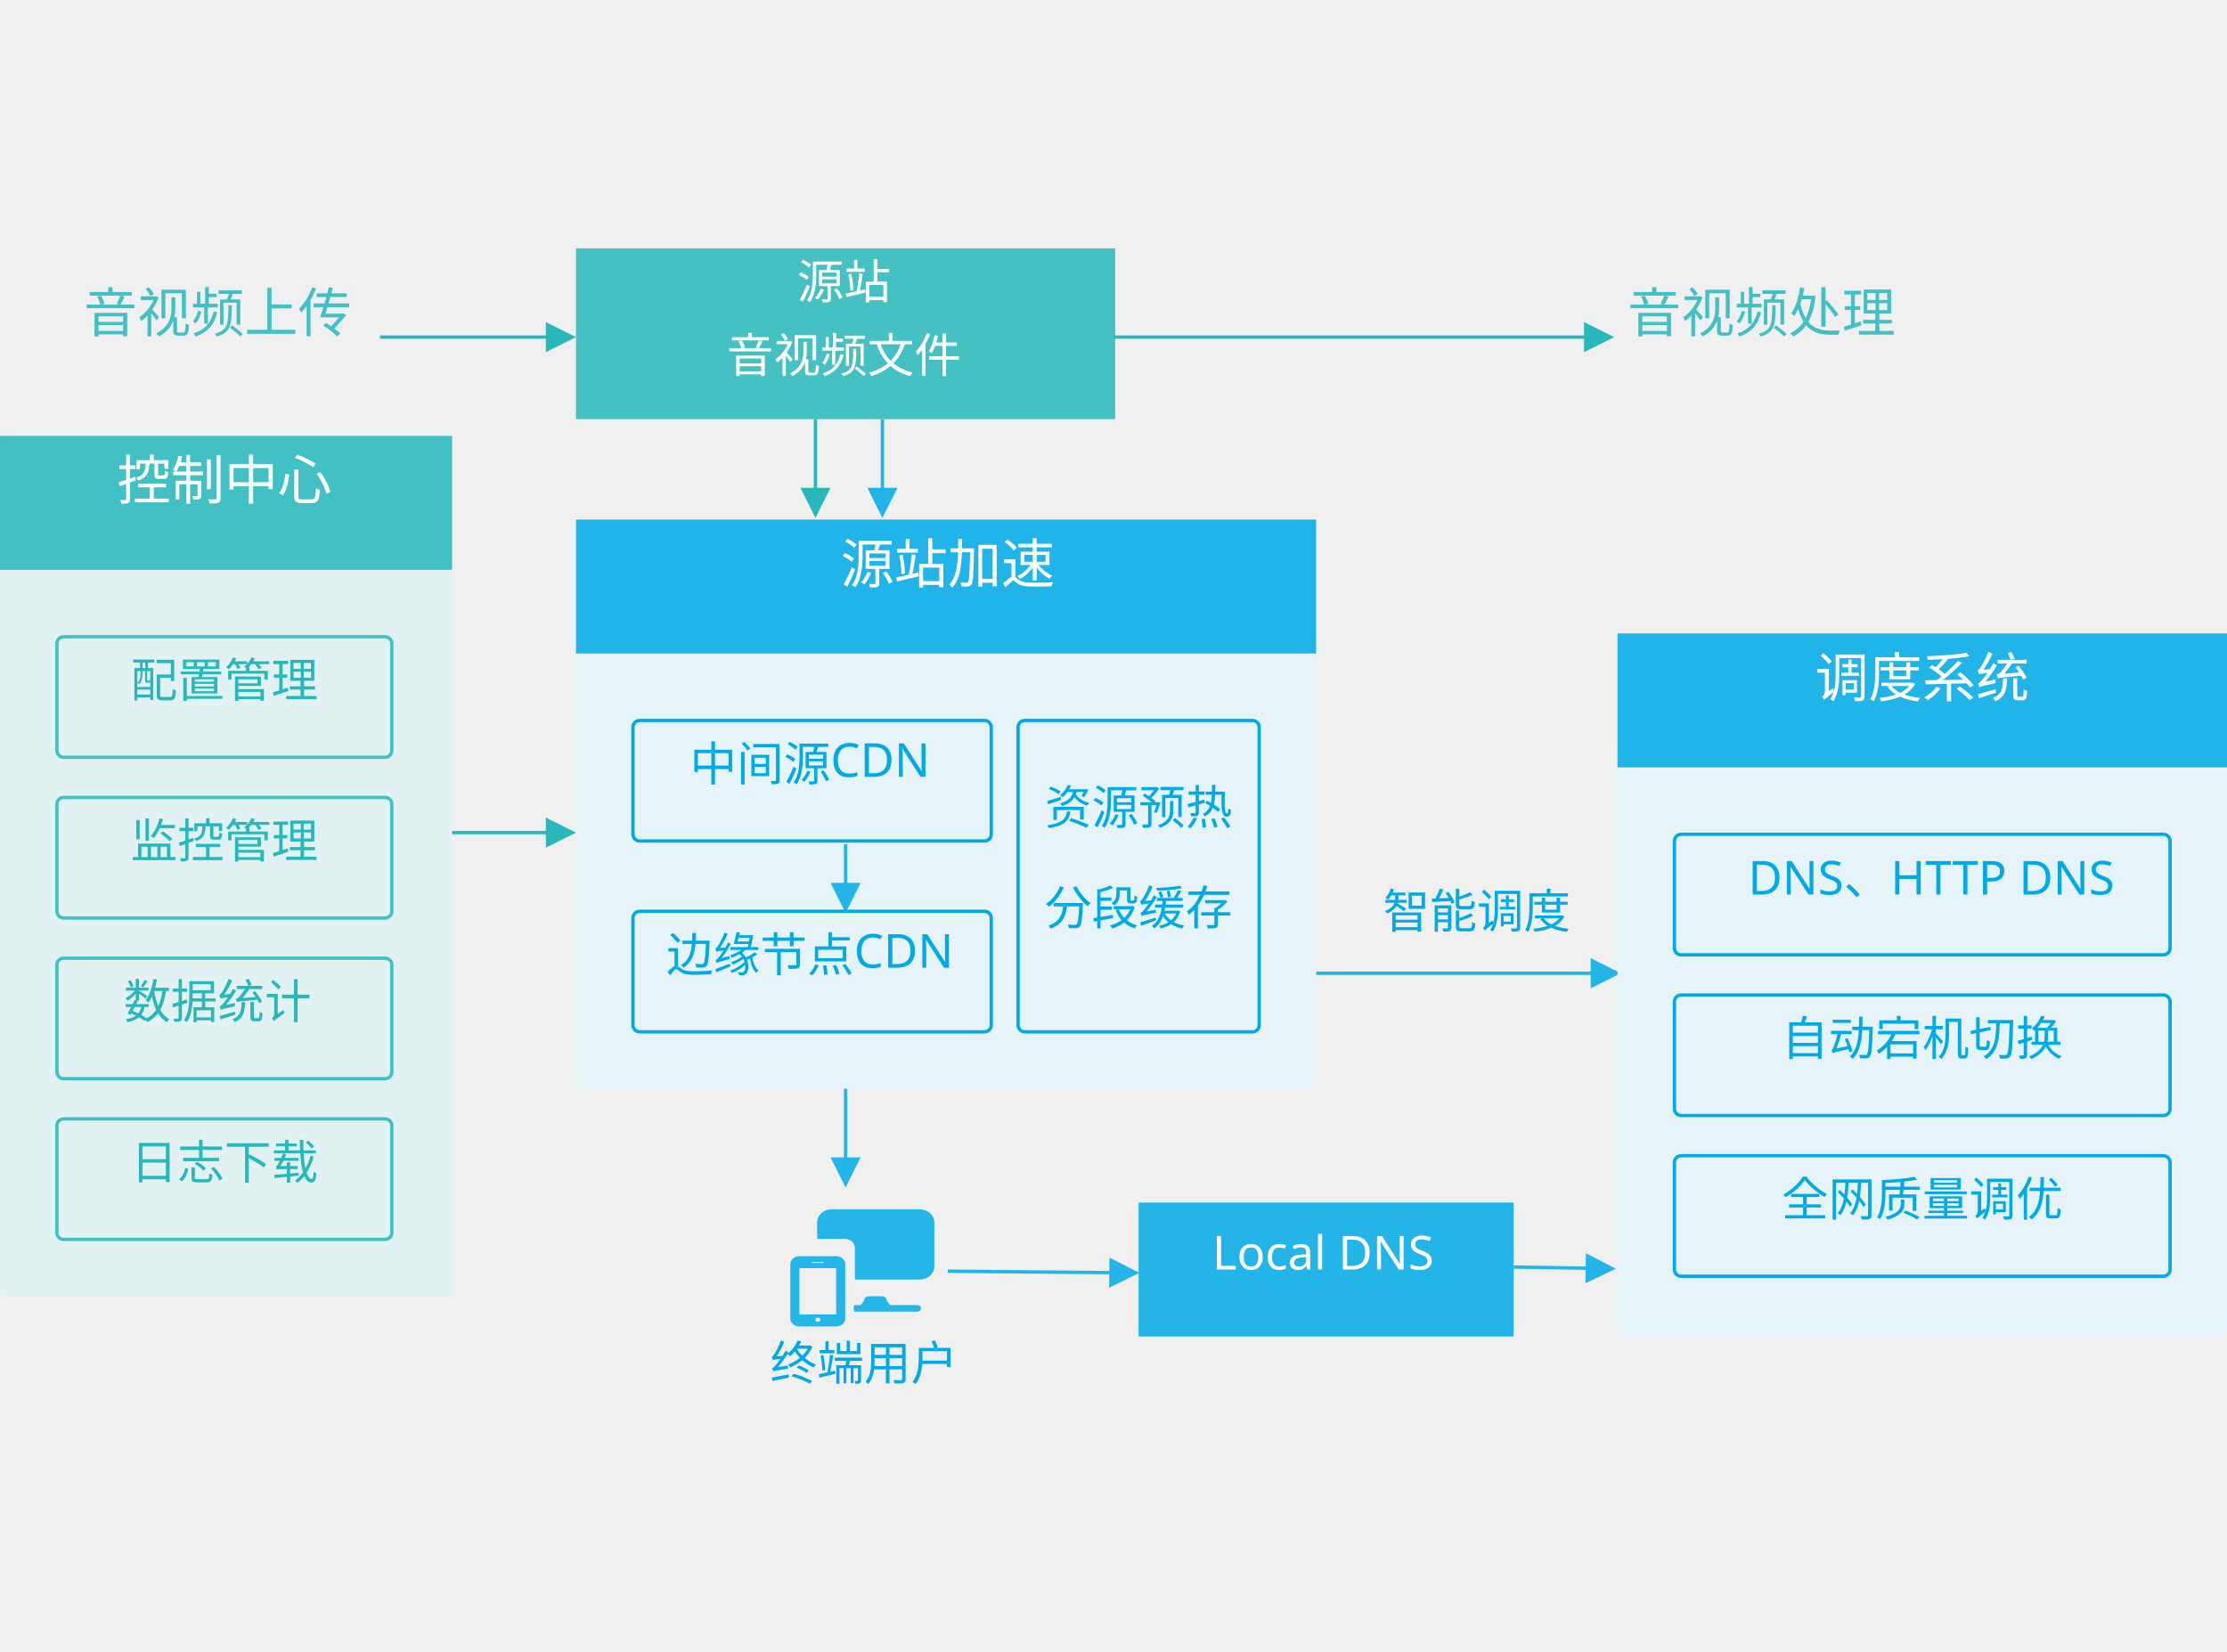
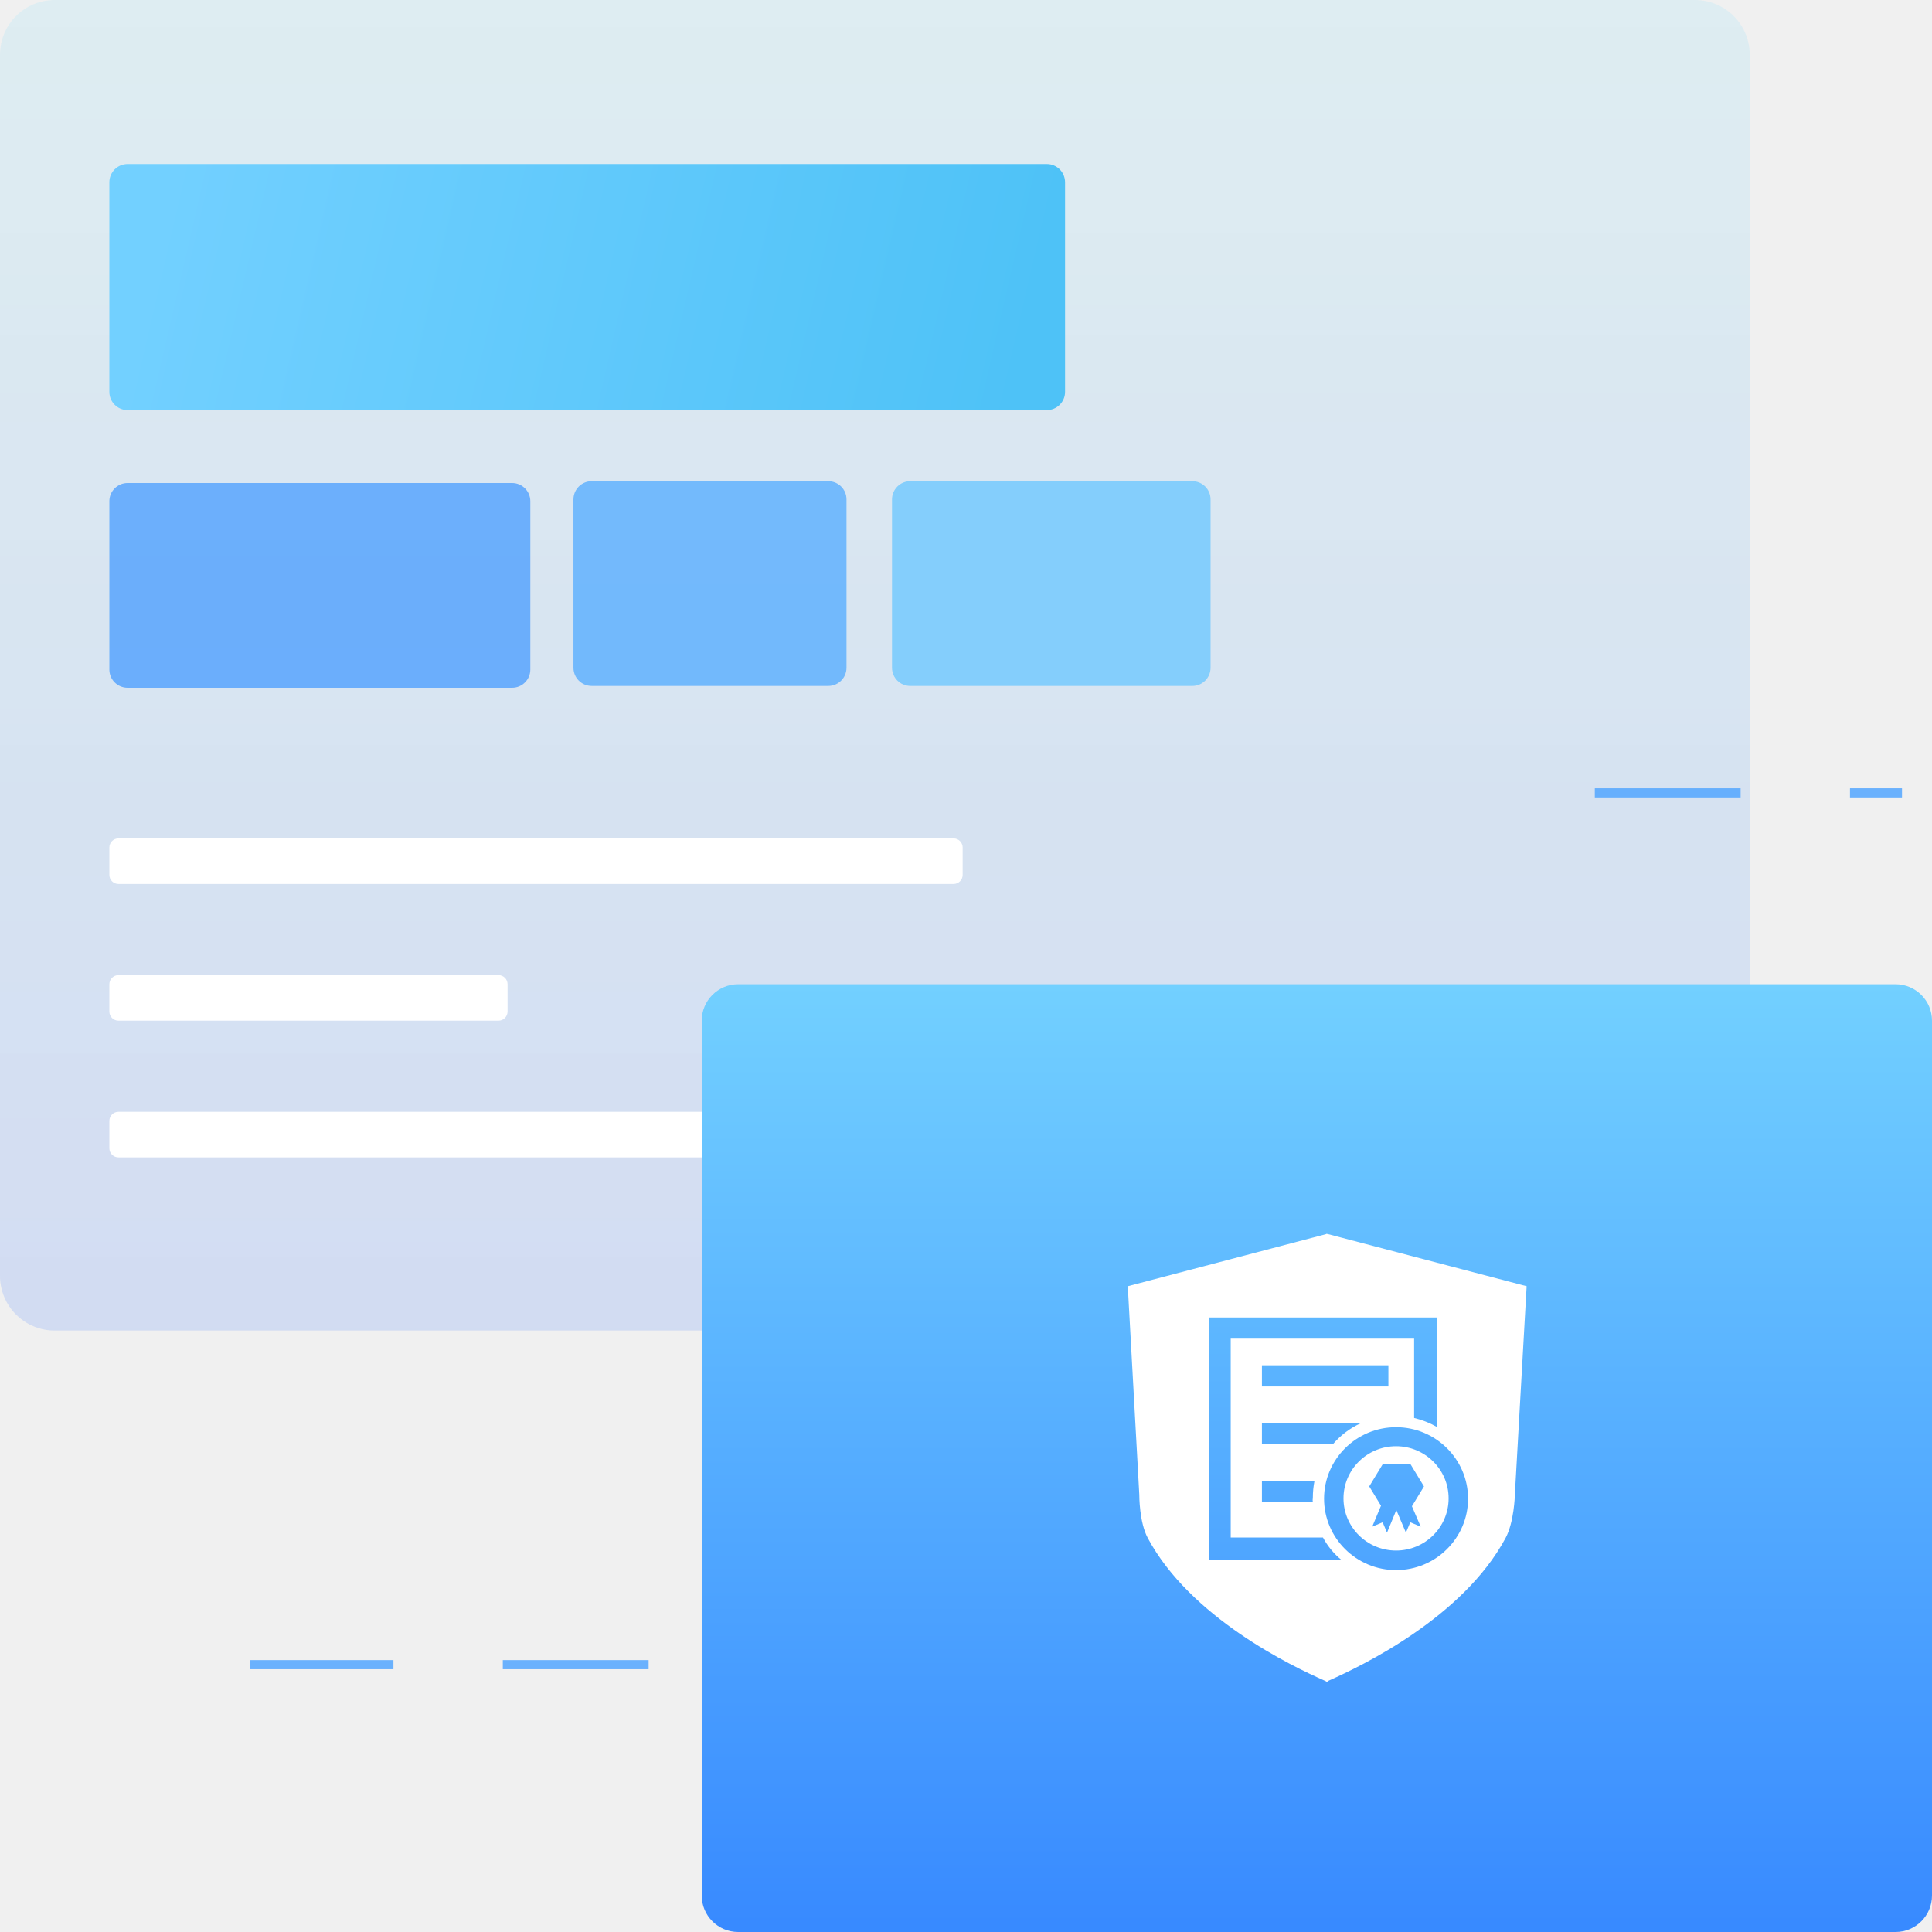
- <svg xmlns="http://www.w3.org/2000/svg" width="465px" height="345px" viewBox="0 0 665 345" version="1.1">
+ <svg xmlns="http://www.w3.org/2000/svg" width="212px" height="212px" viewBox="0 0 212 212" version="1.1">
+   <defs>
+     <linearGradient x1="50%" y1="0%" x2="50%" y2="100%" id="linearGradient-1">
+       <stop stop-color="#77DCFD" stop-opacity="0.244" offset="0%" />
+       <stop stop-color="#427AF9" stop-opacity="0.295" offset="100%" />
+     </linearGradient>
+     <linearGradient x1="4.112%" y1="46.686%" x2="97.209%" y2="52.216%" id="linearGradient-2">
+       <stop stop-color="#72D0FF" offset="0%" />
+       <stop stop-color="#4EC2F7" offset="100%" />
+     </linearGradient>
+     <linearGradient x1="50%" y1="0.422%" x2="50%" y2="98.899%" id="linearGradient-3">
+       <stop stop-color="#72D0FF" offset="0%" />
+       <stop stop-color="#388AFF" offset="99.947%" />
+     </linearGradient>
+   </defs>
  <g id="产品" stroke="none" stroke-width="1" fill="none" fill-rule="evenodd">
-     <g id="基础服务-CDN02✅" transform="translate(-440, -1786)">
-       <g id="产品介绍-2备份-2" transform="translate(0, 1496)">
-         <g id="编组" transform="translate(372, 256)">
-           <g id="编组-3" transform="translate(68, 34)">
-             <path id="路径-15备份-12" d="M163,170 L172,174.5 L163,179 L163,175 L125,175 L125,174 L163,174 L163,170 Z" fill="#28B8BB" fill-rule="nonzero" />
-             <path id="路径-15备份-12" d="M163,22 L172,26.5 L163,31 L163,27 L113.5,27 L113.5,26 L163,26 L163,22 Z" fill="#28B8BB" fill-rule="nonzero" />
-             <path id="路径-15备份-13" d="M473,22 L482,26.5 L473,31 L473,27 L332.5,27 L332.5,26 L473,26 L473,22 Z" fill="#28B8BB" fill-rule="nonzero" />
-             <path id="路径-15备份-14" d="M331.29,301.425 L340.25,306.004 L331.211,310.425 L331.245,306.425 L282.996,306 L283.004,305 L331.254,305.425 L331.29,301.425 Z" fill="#23B4E8" fill-rule="nonzero" />
-             <path id="路径-15备份-15" d="M473.576,300.109 L482.5,304.758 L473.426,309.108 L473.493,305.107 L451.992,304.75 L452.008,303.75 L473.509,304.108 L473.576,300.109 Z" fill="#23B4E8" fill-rule="nonzero" />
-             <path id="路径-15备份-16" d="M475,212 L484,216.5 L475,221 L475,217 L393,217 L393,216 L475,216 L475,212 Z" fill="#23B4E8" fill-rule="nonzero" />
-             <path id="路径-15备份-17" d="M244,51 L244,71.5 L248,71.5 L243.5,80.5 L239,71.5 L243,71.5 L243,51 L244,51 Z" fill="#28B8BB" fill-rule="nonzero" />
-             <path id="路径-15备份-18" d="M253,247 L253,271.5 L257,271.5 L252.5,280.5 L248,271.5 L252,271.5 L252,247 L253,247 Z" fill="#23B4E8" fill-rule="nonzero" />
-             <path id="路径-15备份-19" d="M264,51 L264,71.5 L268,71.5 L263.5,80.5 L259,71.5 L263,71.5 L263,51 L264,51 Z" fill="#21B4E9" fill-rule="nonzero" />
-             <g id="zhongduanjianshe备份" transform="translate(236, 287)" fill="#24B5E9" fill-rule="nonzero">
-               <path d="M37.829,28.617 L29.803,28.617 L28.791,27.306 C28.798,26.953 28.641,26.613 28.356,26.363 C28.071,26.113 27.683,25.975 27.281,25.981 L23.525,25.981 C23.125,25.976 22.74,26.111 22.455,26.358 C22.171,26.605 22.012,26.942 22.014,27.292 L21.002,28.617 L18.978,28.617 L18.978,30.574 L37.909,30.574 C38.526,30.559 39.013,30.109 39,29.568 C39.001,29.302 38.875,29.048 38.652,28.867 C38.43,28.687 38.131,28.596 37.829,28.617 L37.829,28.617 Z M13.688,14 L2.72,14 C2.001,13.995 1.309,14.241 0.798,14.686 C0.287,15.13 0,15.735 0,16.366 L0,32.641 C0.002,33.271 0.29,33.874 0.801,34.317 C1.312,34.76 2.002,35.005 2.72,35 L13.688,35 C14.406,35.005 15.096,34.76 15.607,34.317 C16.118,33.874 16.406,33.271 16.408,32.641 L16.408,16.366 C16.399,15.054 15.183,13.996 13.688,14 Z M6.397,15.825 C6.43,15.778 6.486,15.748 6.547,15.741 L9.861,15.741 C9.953,15.759 10.017,15.832 10.011,15.915 C10.011,15.977 9.94,16.019 9.861,16.047 L6.547,16.047 C6.488,16.054 6.428,16.03 6.397,15.984 C6.37,15.965 6.355,15.935 6.355,15.905 C6.355,15.874 6.37,15.844 6.397,15.825 L6.397,15.825 Z M8.2,33.647 C7.795,33.643 7.47,33.353 7.473,32.997 C7.475,32.642 7.805,32.355 8.211,32.357 C8.616,32.358 8.943,32.646 8.943,33.002 C8.939,33.357 8.612,33.643 8.208,33.647 L8.2,33.647 Z M13.688,31.413 L2.696,31.413 L2.696,17.587 L13.664,17.587 L13.688,31.413 Z" id="形状" />
-               <path d="M38.621,0 L12.379,0 C11.224,-0.005 10.113,0.406 9.292,1.144 C8.471,1.882 8.006,2.886 8,3.936 L8,8.852 L16.329,8.852 C17.106,8.848 17.852,9.126 18.404,9.623 C18.955,10.12 19.267,10.796 19.269,11.501 L19.269,21 L38.621,21 C39.776,21.005 40.887,20.594 41.708,19.856 C42.529,19.118 42.994,18.114 43,17.064 L43,3.936 C42.994,2.886 42.529,1.882 41.708,1.144 C40.887,0.406 39.776,-0.005 38.621,0 Z" id="路径" />
-             </g>
-             <path d="M2,56 L133,56 C134.105,56 135,56.895 135,58 L135,311 C135,312.105 134.105,313 133,313 L2,313 C0.895,313 1.3527075e-16,312.105 0,311 L0,58 C-1.3527075e-16,56.895 0.895,56 2,56 Z" id="矩形备份-42" fill="#E2F2F3" />
-             <path d="M485,115 L663,115 C664.105,115 665,115.895 665,117 L665,323 C665,324.105 664.105,325 663,325 L485,325 C483.895,325 483,324.105 483,323 L483,117 C483,115.895 483.895,115 485,115 Z" id="矩形备份-43" fill="#E6F4F9" />
-             <path d="M174,81 L391,81 C392.105,81 393,81.895 393,83 L393,249 C393,250.105 392.105,251 391,251 L174,251 C172.895,251 172,250.105 172,249 L172,83 C172,81.895 172.895,81 174,81 Z" id="矩形备份-44" fill="#E6F4F9" />
-             <path id="路径-15备份-20" d="M253,178 L253,189.5 L257,189.5 L252.5,198.5 L248,189.5 L252,189.5 L252,178 L253,178 Z" fill="#23B4E8" fill-rule="nonzero" />
-             <rect id="矩形备份-36" stroke="#42C0C3" x="17" y="116" width="100" height="36" rx="2" />
-             <rect id="矩形备份-48" stroke="#00AAE7" x="500" y="175" width="148" height="36" rx="2" />
-             <rect id="矩形备份-45" stroke="#00AAE7" x="189" y="141" width="107" height="36" rx="2" />
-             <rect id="矩形备份-51" stroke="#00AAE7" x="304" y="141" width="72" height="93" rx="2" />
-             <rect id="矩形备份-63" stroke="#42C0C3" x="17" y="164" width="100" height="36" rx="2" />
-             <rect id="矩形备份-64" stroke="#00AAE7" x="500" y="223" width="148" height="36" rx="2" />
-             <rect id="矩形备份-65" stroke="#00AAE7" x="189" y="198" width="107" height="36" rx="2" />
-             <rect id="矩形备份-66" stroke="#42C0C3" x="17" y="212" width="100" height="36" rx="2" />
-             <rect id="矩形备份-67" stroke="#00AAE7" x="500" y="271" width="148" height="36" rx="2" />
-             <rect id="矩形备份-68" stroke="#42C0C3" x="17" y="260" width="100" height="36" rx="2" />
-             <rect id="矩形备份-52" fill="#28B8BB" opacity="0.854" x="0" y="56" width="135" height="40" />
-             <rect id="矩形备份-53" fill="#28B8BB" opacity="0.854" x="172" y="0" width="161" height="51" />
-             <rect id="矩形备份-54" fill="#00AAE7" opacity="0.854" x="483" y="115" width="182" height="40" />
-             <rect id="矩形备份-55" fill="#00AAE7" opacity="0.854" x="340" y="285" width="112" height="40" />
-             <rect id="矩形备份-56" fill="#00AAE7" opacity="0.854" x="172" y="81" width="221" height="40" />
-             <text id="控制中心备份" font-family="PingFangSC-Medium, PingFang SC" font-size="16" font-weight="400" line-spacing="36" fill="#FFFFFF">
-               <tspan x="35" y="75">控制中心</tspan>
-             </text>
-             <text id="音视频上传" font-family="PingFangSC-Medium, PingFang SC" font-size="16" font-weight="400" line-spacing="36" fill="#42C0C3">
-               <tspan x="25" y="25">音视频上传</tspan>
-             </text>
-             <text id="音视频处理" font-family="PingFangSC-Medium, PingFang SC" font-size="16" font-weight="400" line-spacing="36" fill="#42C0C3">
-               <tspan x="486" y="25">音视频处理</tspan>
-             </text>
-             <text id="调度系统备份" font-family="PingFangSC-Medium, PingFang SC" font-size="16" font-weight="400" line-spacing="36" fill="#FFFFFF">
-               <tspan x="542" y="134">调度系统</tspan>
-             </text>
-             <text id="源站加速备份" font-family="PingFangSC-Medium, PingFang SC" font-size="16" font-weight="400" line-spacing="36" fill="#FFFFFF">
-               <tspan x="251" y="100">源站加速</tspan>
-             </text>
-             <text id="配置管理备份" font-family="PingFangSC-Regular, PingFang SC" font-size="14" font-weight="normal" line-spacing="30" fill="#28B8BB">
-               <tspan x="39" y="134">配置管理</tspan>
-             </text>
-             <text id="DNS、HTTP-DNS备份" font-family="PingFangSC-Regular, PingFang SC" font-size="14" font-weight="normal" line-spacing="30" fill="#00AAE7">
-               <tspan x="522" y="193">DNS、HTTP DNS</tspan>
-             </text>
-             <text id="中间源CDN备份" font-family="PingFangSC-Regular, PingFang SC" font-size="14" font-weight="normal" line-spacing="30" fill="#00AAE7">
-               <tspan x="206" y="159">中间源CDN</tspan>
-             </text>
-             <text id="资源预热分段缓存备份" font-family="PingFangSC-Regular, PingFang SC" font-size="14" font-weight="normal" line-spacing="30" fill="#00AAE7">
-               <tspan x="312" y="172">资源预热</tspan>
-               <tspan x="312" y="202">分段缓存</tspan>
-             </text>
-             <text id="智能调度备份" font-family="PingFangSC-Regular, PingFang SC" font-size="14" font-weight="normal" line-spacing="30" fill="#00AAE7">
-               <tspan x="413" y="203">智能调度</tspan>
-             </text>
-             <text id="终端用户备份" font-family="PingFangSC-Regular, PingFang SC" font-size="14" font-weight="normal" line-spacing="30" fill="#00AAE7">
-               <tspan x="230" y="338">终端用户</tspan>
-             </text>
-             <text id="源站备份" font-family="PingFangSC-Regular, PingFang SC" font-size="14" font-weight="normal" line-spacing="30" fill="#FFFFFF">
-               <tspan x="238" y="15">源站</tspan>
-             </text>
-             <text id="音视频文件" font-family="PingFangSC-Regular, PingFang SC" font-size="14" font-weight="normal" line-spacing="30" fill="#FFFFFF">
-               <tspan x="217" y="37">音视频文件</tspan>
-             </text>
-             <text id="Local-DNS备份" font-family="PingFangSC-Regular, PingFang SC" font-size="14" font-weight="normal" line-spacing="30" fill="#FFFFFF">
-               <tspan x="362" y="305">Local DNS</tspan>
-             </text>
-             <text id="监控管理备份" font-family="PingFangSC-Regular, PingFang SC" font-size="14" font-weight="normal" line-spacing="30" fill="#28B8BB">
-               <tspan x="39" y="182">监控管理</tspan>
-             </text>
-             <text id="自动宕机切换备份" font-family="PingFangSC-Regular, PingFang SC" font-size="14" font-weight="normal" line-spacing="30" fill="#00AAE7">
-               <tspan x="532" y="241">自动宕机切换</tspan>
-             </text>
-             <text id="边缘节点CDN备份" font-family="PingFangSC-Regular, PingFang SC" font-size="14" font-weight="normal" line-spacing="30" fill="#00AAE7">
-               <tspan x="199" y="216">边缘节点CDN</tspan>
-             </text>
-             <text id="数据统计备份" font-family="PingFangSC-Regular, PingFang SC" font-size="14" font-weight="normal" line-spacing="30" fill="#28B8BB">
-               <tspan x="37" y="230">数据统计</tspan>
-             </text>
-             <text id="全网质量调优备份" font-family="PingFangSC-Regular, PingFang SC" font-size="14" font-weight="normal" line-spacing="30" fill="#00AAE7">
-               <tspan x="532" y="289">全网质量调优</tspan>
-             </text>
-             <text id="日志下载备份" font-family="PingFangSC-Regular, PingFang SC" font-size="14" font-weight="normal" line-spacing="30" fill="#28B8BB">
-               <tspan x="39" y="278">日志下载</tspan>
-             </text>
-           </g>
+     <g id="基础服务-证书02✅" transform="translate(-370, -4492)">
+       <g id="编组-12" transform="translate(370, 4492)">
+         <rect id="矩形" fill="url(#linearGradient-1)" opacity="0.6" x="0" y="0" width="192" height="146" rx="6" />
+         <rect id="矩形" fill="url(#linearGradient-2)" x="12" y="18" width="104.869" height="27" rx="2" />
+         <rect id="矩形备份-3" fill="#479CFF" opacity="0.748" x="12" y="53" width="46.192" height="22.472" rx="2" />
+         <rect id="矩形备份-4" fill="#55ADFF" opacity="0.776" x="62.924" y="52.801" width="29.963" height="22.472" rx="2" />
+         <rect id="矩形备份-5" fill="#6AC7FF" opacity="0.762" x="97.88" y="52.801" width="34.956" height="22.472" rx="2" />
+         <rect id="矩形" fill="#FFFFFF" x="12" y="107" width="43.696" height="5" rx="1" />
+         <rect id="矩形备份-6" fill="#FFFFFF" x="12" y="92" width="93.633" height="5" rx="1" />
+         <rect id="矩形备份-2" fill="#FFFFFF" x="12" y="122" width="118.602" height="5" rx="1" />
+         <rect id="矩形" fill="url(#linearGradient-3)" x="77" y="108" width="135" height="104" rx="4" />
+         <g id="cas-SSL服务" transform="translate(115, 130)" fill-rule="nonzero">
+           <rect id="矩形" fill="#000000" opacity="0" x="0" y="0" width="59.925" height="59.925" />
+           <path d="M30.711,5.416 L30.531,5.387 L30.531,5.416 L8.753,11.139 L10.015,34.002 C10.015,34.151 10.015,37.042 10.946,38.771 C15.632,47.504 26.716,52.81 30.291,54.39 C30.291,54.39 30.411,54.449 30.501,54.479 L30.501,54.539 C30.531,54.539 30.561,54.509 30.591,54.509 C30.621,54.509 30.681,54.539 30.681,54.539 L30.681,54.479 C30.771,54.449 30.831,54.39 30.861,54.39 C34.406,52.81 45.52,47.504 50.206,38.771 C51.137,37.042 51.227,34.151 51.227,34.002 L52.519,11.139 L30.711,5.416 Z M17.705,41.185 L17.705,14.567 L42.666,14.567 L42.666,26.58 C41.885,26.132 41.044,25.805 40.173,25.596 L40.173,16.892 L20.048,16.892 L20.048,38.711 L30.17,38.711 C30.681,39.665 31.372,40.5 32.213,41.185 L17.705,41.185 Z M29.059,34.836 L23.472,34.836 L23.472,32.511 L29.239,32.511 C29.119,33.107 29.059,33.733 29.059,34.359 C29.029,34.538 29.029,34.687 29.059,34.836 Z M23.472,28.487 L23.472,26.162 L34.346,26.162 C33.144,26.699 32.093,27.504 31.252,28.487 L23.472,28.487 Z M23.472,22.138 L23.472,19.813 L37.35,19.813 L37.35,22.138 L23.472,22.138 Z M38.191,42.288 C33.835,42.288 30.291,38.771 30.291,34.449 C30.291,30.127 33.835,26.609 38.191,26.609 C42.546,26.609 46.091,30.127 46.091,34.449 C46.091,38.771 42.546,42.288 38.191,42.288 L38.191,42.288 Z M38.191,28.696 C35.007,28.696 32.423,31.259 32.423,34.419 C32.423,37.578 35.007,40.142 38.191,40.142 C41.375,40.142 43.958,37.578 43.958,34.419 C43.958,31.259 41.375,28.696 38.191,28.696 Z M40.894,37.519 L39.753,37.042 L39.272,38.175 L38.221,35.701 L37.199,38.175 L36.719,37.042 L35.577,37.519 L36.538,35.224 L35.247,33.107 L36.749,30.633 L39.753,30.633 L41.254,33.107 L39.933,35.283 L40.894,37.519 L40.894,37.519 Z" id="形状" fill="#FFFFFF" />
        </g>
+         <line x1="71.172" y1="182.664" x2="27.476" y2="182.664" id="路径-8" stroke-opacity="0.851" stroke="#52A6FF" stroke-dasharray="16,12" />
+         <line x1="175" y1="87" x2="208.708" y2="87" id="路径-7" stroke-opacity="0.851" stroke="#52A6FF" stroke-dasharray="16,12" />
      </g>
    </g>
  </g>
</svg>
